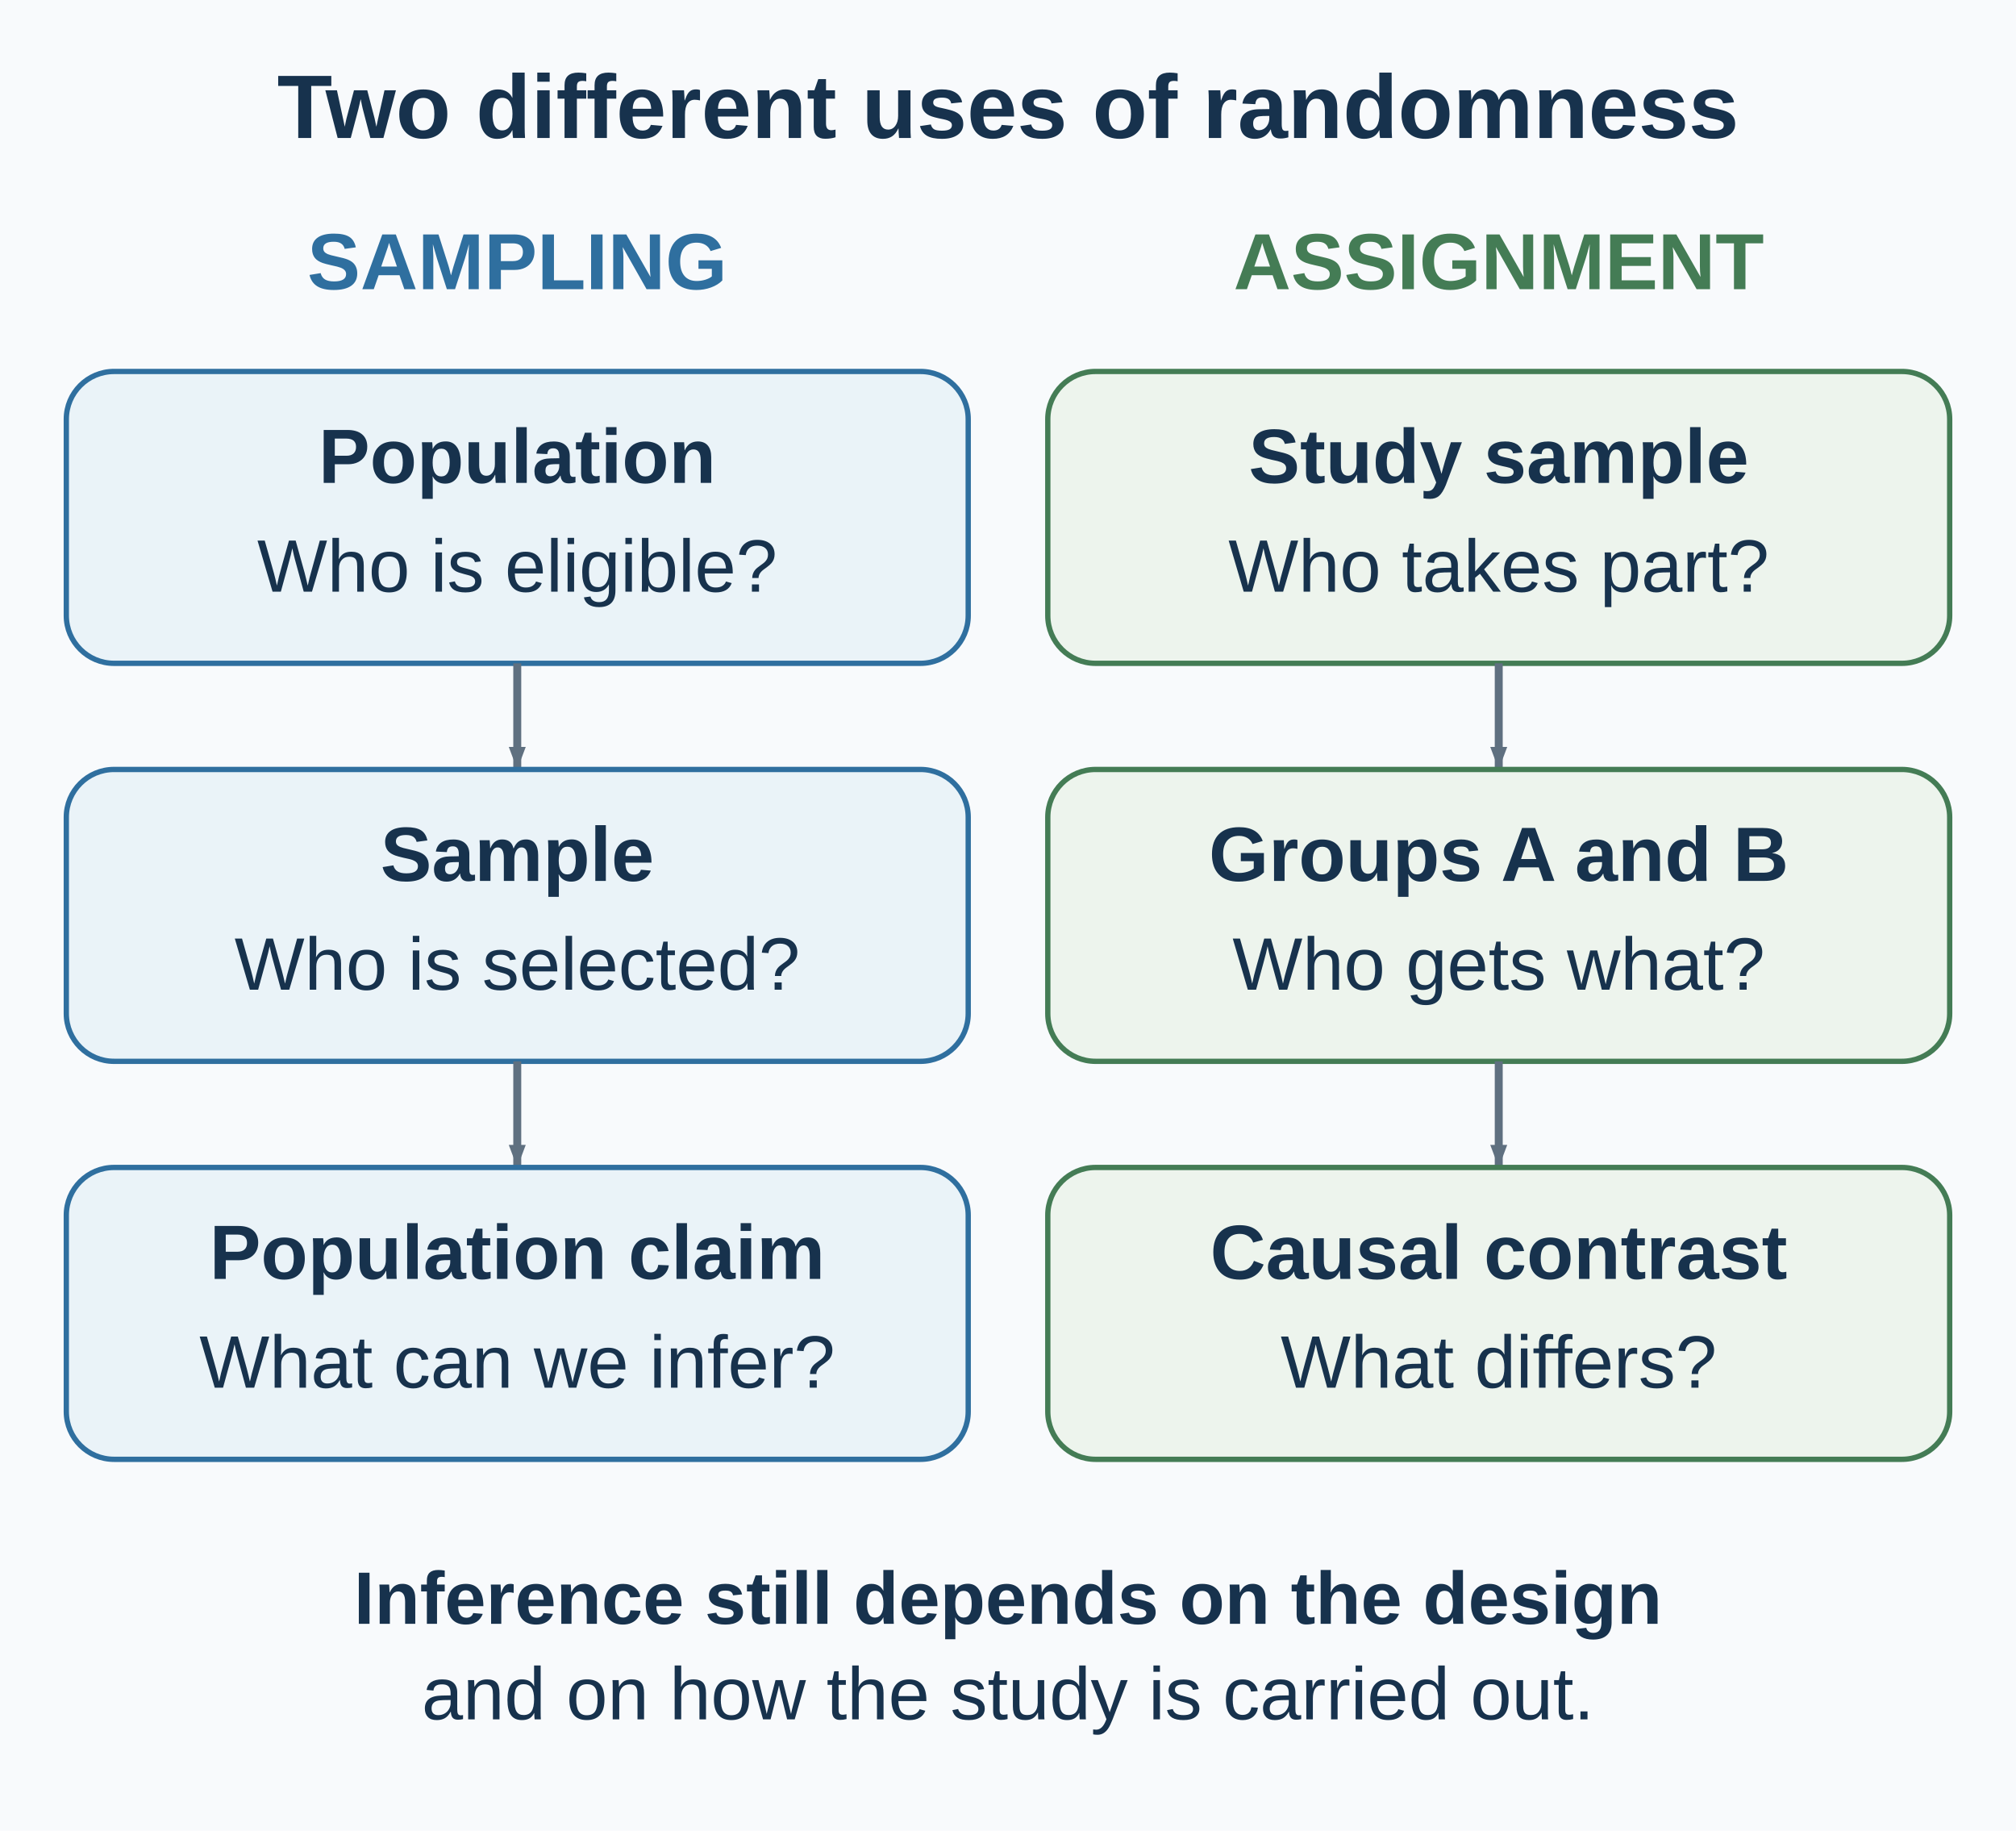
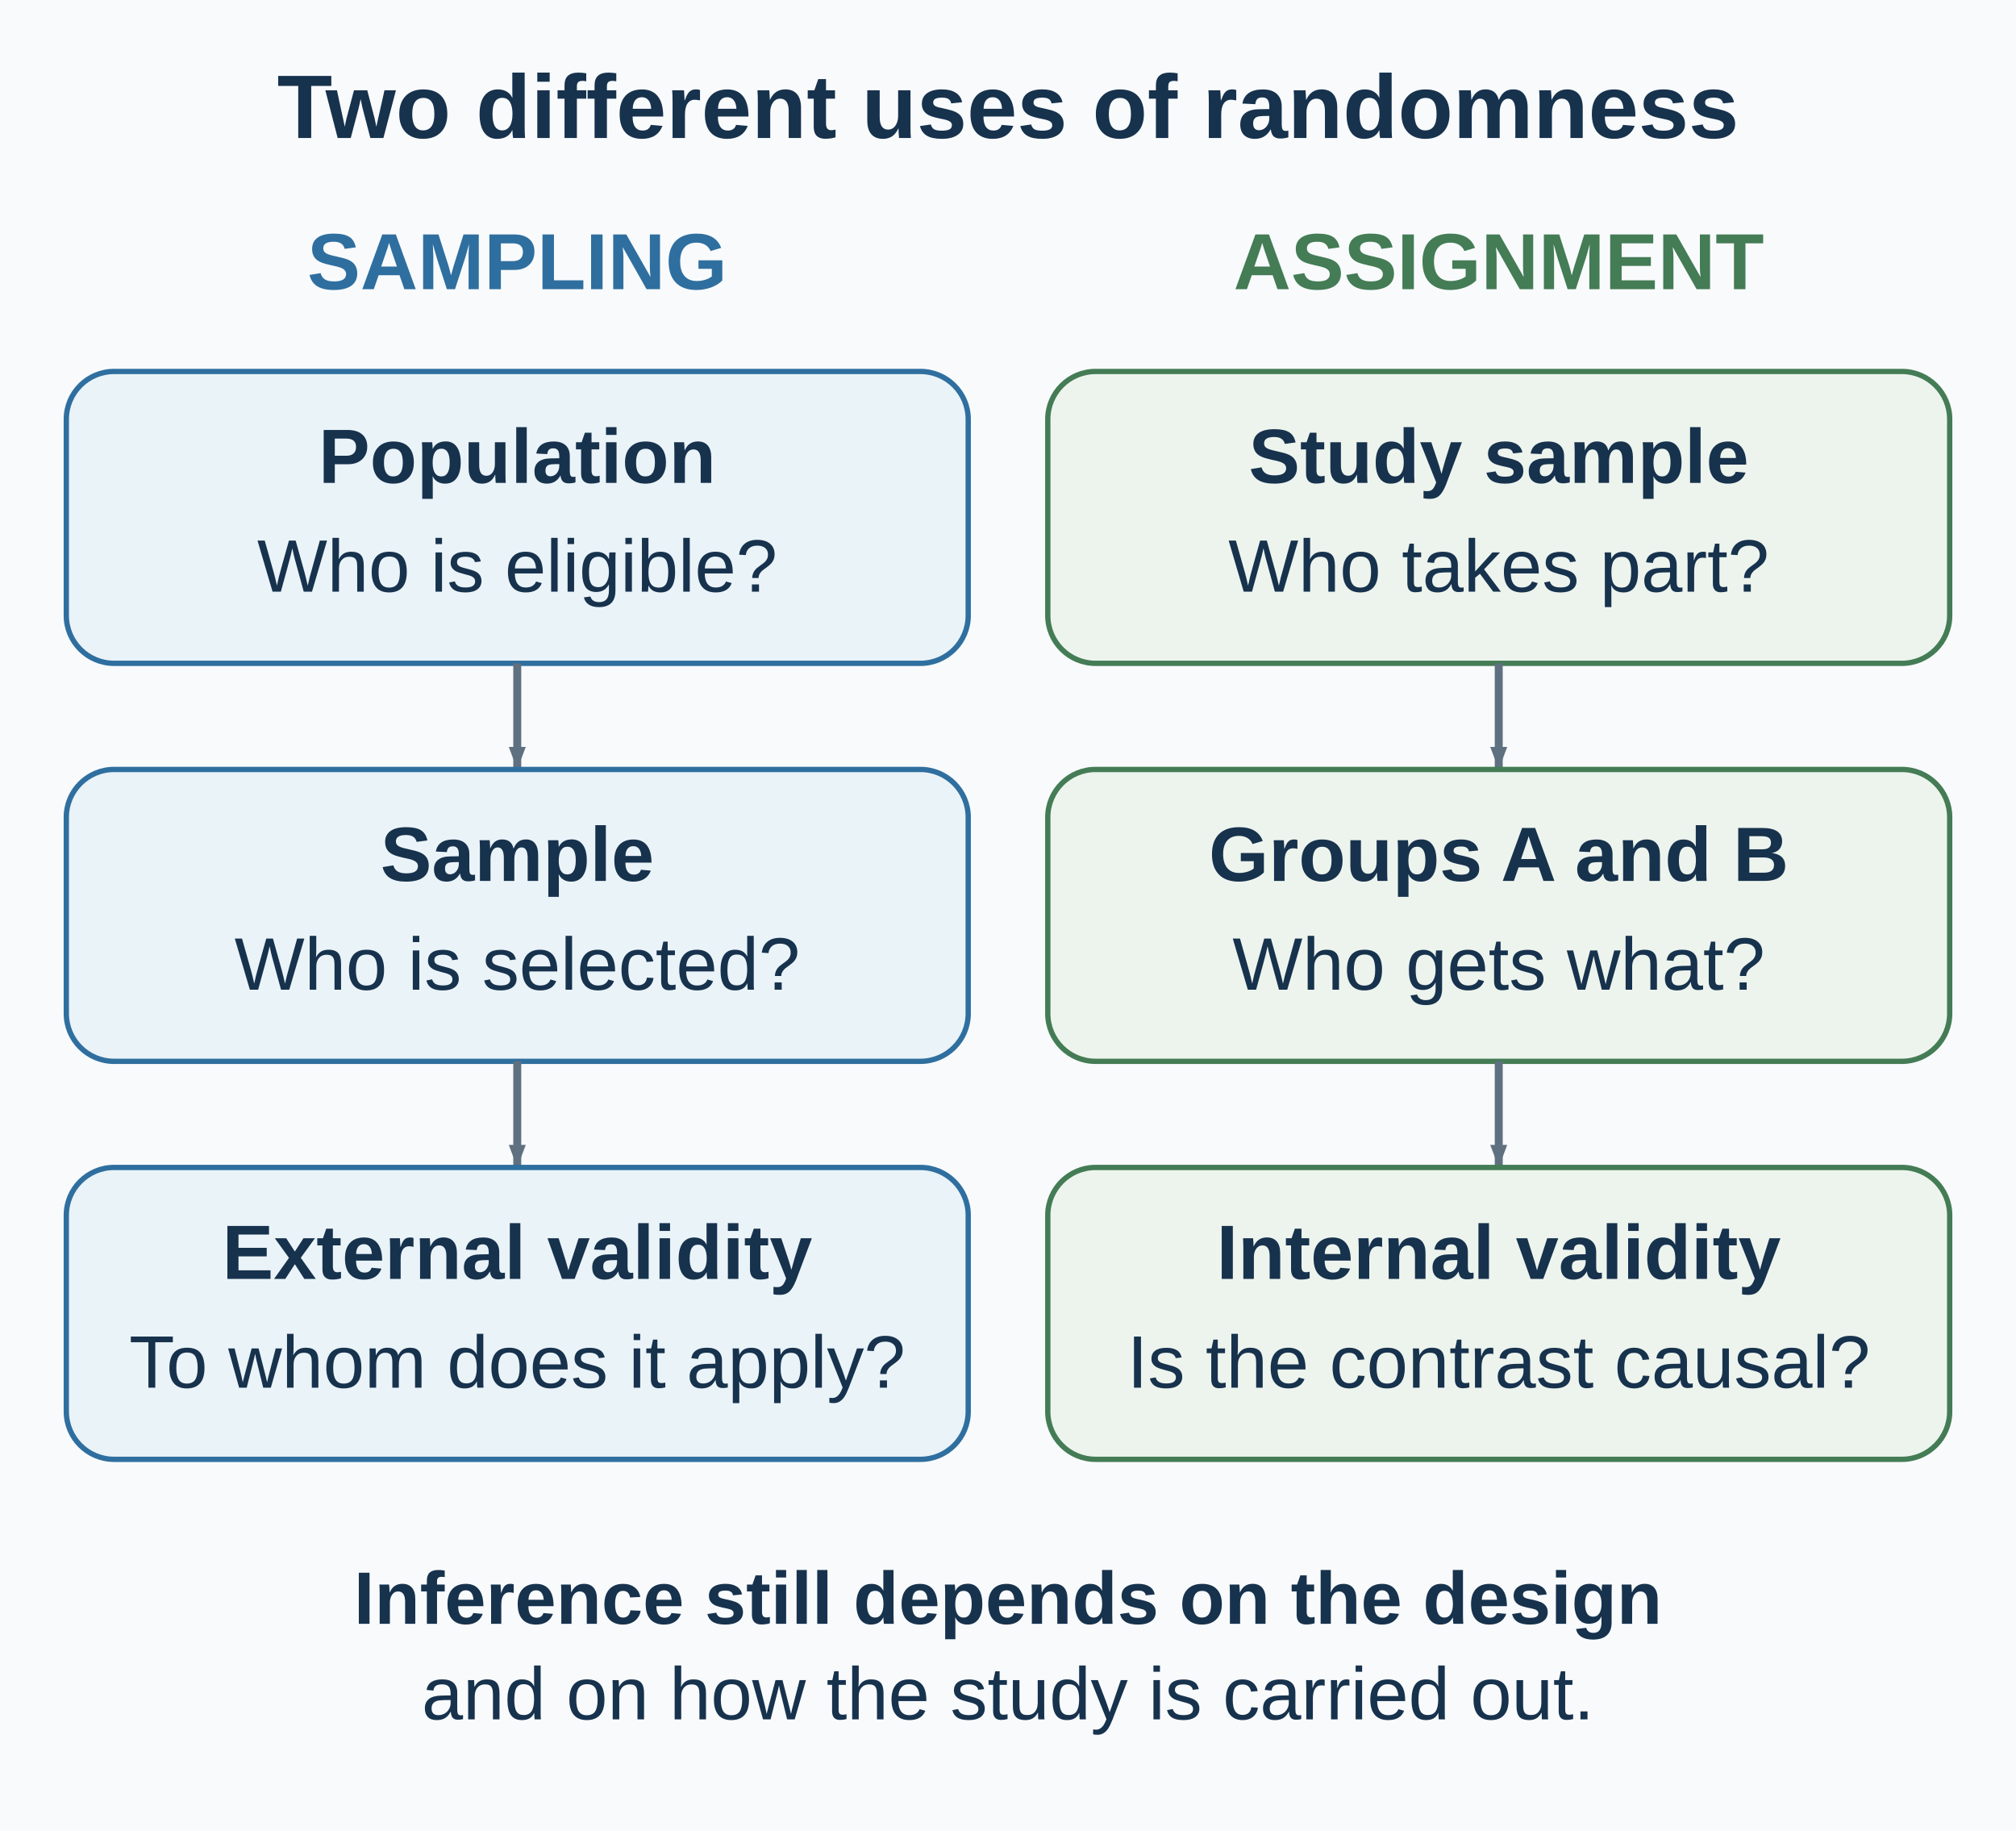
<svg xmlns="http://www.w3.org/2000/svg" width="760" height="690" viewBox="0 0 760 690" role="img" aria-labelledby="title desc">
  <defs>
    <marker id="arrow" viewBox="0 0 10 8" markerWidth="10" markerHeight="8" refX="9" refY="4" orient="auto" markerUnits="userSpaceOnUse">
      <path d="M0.5 0.8 L9 4 L0.5 7.2 Z" fill="#5f7080" />
    </marker>
    <marker id="blue-arrow" viewBox="0 0 10 8" markerWidth="10" markerHeight="8" refX="9" refY="4" orient="auto" markerUnits="userSpaceOnUse">
      <path d="M0.5 0.8 L9 4 L0.5 7.2 Z" fill="#2f6f9f" />
    </marker>
    <marker id="red-arrow" viewBox="0 0 10 8" markerWidth="10" markerHeight="8" refX="9" refY="4" orient="auto" markerUnits="userSpaceOnUse">
      <path d="M0.5 0.8 L9 4 L0.5 7.2 Z" fill="#a74343" />
    </marker>
  </defs>
  <rect width="760" height="690" fill="#f8fafc" />
  <text x="380" y="52" text-anchor="middle" font-family="Arial, Helvetica, sans-serif" font-size="34" font-weight="700" fill="#17324d">Two different uses of randomness</text>
  <text x="195" y="109" text-anchor="middle" font-family="Arial, Helvetica, sans-serif" font-size="30" font-weight="700" fill="#2f6f9f">SAMPLING</text>
  <g id="sampling-0">
    <rect x="25" y="140" width="340" height="110" rx="18" fill="#eaf3f8" stroke="#2f6f9f" stroke-width="2" />
    <text x="195" y="182" text-anchor="middle" font-family="Arial, Helvetica, sans-serif" font-size="29" font-weight="700" fill="#17324d">Population</text>
    <text x="195" y="223" text-anchor="middle" font-family="Arial, Helvetica, sans-serif" font-size="28" font-weight="400" fill="#17324d">Who is eligible?</text>
  </g>
  <path d="M195 250 V290" stroke="#5f7080" stroke-width="3" marker-end="url(#arrow)" />
  <g id="sampling-1">
    <rect x="25" y="290" width="340" height="110" rx="18" fill="#eaf3f8" stroke="#2f6f9f" stroke-width="2" />
    <text x="195" y="332" text-anchor="middle" font-family="Arial, Helvetica, sans-serif" font-size="29" font-weight="700" fill="#17324d">Sample</text>
    <text x="195" y="373" text-anchor="middle" font-family="Arial, Helvetica, sans-serif" font-size="28" font-weight="400" fill="#17324d">Who is selected?</text>
  </g>
  <path d="M195 400 V440" stroke="#5f7080" stroke-width="3" marker-end="url(#arrow)" />
  <g id="sampling-2">
    <rect x="25" y="440" width="340" height="110" rx="18" fill="#eaf3f8" stroke="#2f6f9f" stroke-width="2" />
-     <text x="195" y="482" text-anchor="middle" font-family="Arial, Helvetica, sans-serif" font-size="29" font-weight="700" fill="#17324d">Population claim</text>
-     <text x="195" y="523" text-anchor="middle" font-family="Arial, Helvetica, sans-serif" font-size="28" font-weight="400" fill="#17324d">What can we infer?</text>
+     <text x="195" y="482" text-anchor="middle" font-family="Arial, Helvetica, sans-serif" font-size="29" font-weight="700" fill="#17324d">External validity</text>
+     <text x="195" y="523" text-anchor="middle" font-family="Arial, Helvetica, sans-serif" font-size="28" font-weight="400" fill="#17324d">To whom does it apply?</text>
  </g>
  <text x="565" y="109" text-anchor="middle" font-family="Arial, Helvetica, sans-serif" font-size="30" font-weight="700" fill="#447c55">ASSIGNMENT</text>
  <g id="assignment-0">
    <rect x="395" y="140" width="340" height="110" rx="18" fill="#edf4ed" stroke="#447c55" stroke-width="2" />
    <text x="565" y="182" text-anchor="middle" font-family="Arial, Helvetica, sans-serif" font-size="29" font-weight="700" fill="#17324d">Study sample</text>
    <text x="565" y="223" text-anchor="middle" font-family="Arial, Helvetica, sans-serif" font-size="28" font-weight="400" fill="#17324d">Who takes part?</text>
  </g>
  <path d="M565 250 V290" stroke="#5f7080" stroke-width="3" marker-end="url(#arrow)" />
  <g id="assignment-1">
    <rect x="395" y="290" width="340" height="110" rx="18" fill="#edf4ed" stroke="#447c55" stroke-width="2" />
    <text x="565" y="332" text-anchor="middle" font-family="Arial, Helvetica, sans-serif" font-size="29" font-weight="700" fill="#17324d">Groups A and B</text>
    <text x="565" y="373" text-anchor="middle" font-family="Arial, Helvetica, sans-serif" font-size="28" font-weight="400" fill="#17324d">Who gets what?</text>
  </g>
  <path d="M565 400 V440" stroke="#5f7080" stroke-width="3" marker-end="url(#arrow)" />
  <g id="assignment-2">
    <rect x="395" y="440" width="340" height="110" rx="18" fill="#edf4ed" stroke="#447c55" stroke-width="2" />
-     <text x="565" y="482" text-anchor="middle" font-family="Arial, Helvetica, sans-serif" font-size="29" font-weight="700" fill="#17324d">Causal contrast</text>
-     <text x="565" y="523" text-anchor="middle" font-family="Arial, Helvetica, sans-serif" font-size="28" font-weight="400" fill="#17324d">What differs?</text>
+     <text x="565" y="482" text-anchor="middle" font-family="Arial, Helvetica, sans-serif" font-size="29" font-weight="700" fill="#17324d">Internal validity</text>
+     <text x="565" y="523" text-anchor="middle" font-family="Arial, Helvetica, sans-serif" font-size="28" font-weight="400" fill="#17324d">Is the contrast causal?</text>
  </g>
  <text x="380" y="612" text-anchor="middle" font-family="Arial, Helvetica, sans-serif" font-size="28" font-weight="700" fill="#17324d">Inference still depends on the design</text>
  <text x="380" y="648" text-anchor="middle" font-family="Arial, Helvetica, sans-serif" font-size="28" font-weight="400" fill="#17324d">and on how the study is carried out.</text>
</svg>
